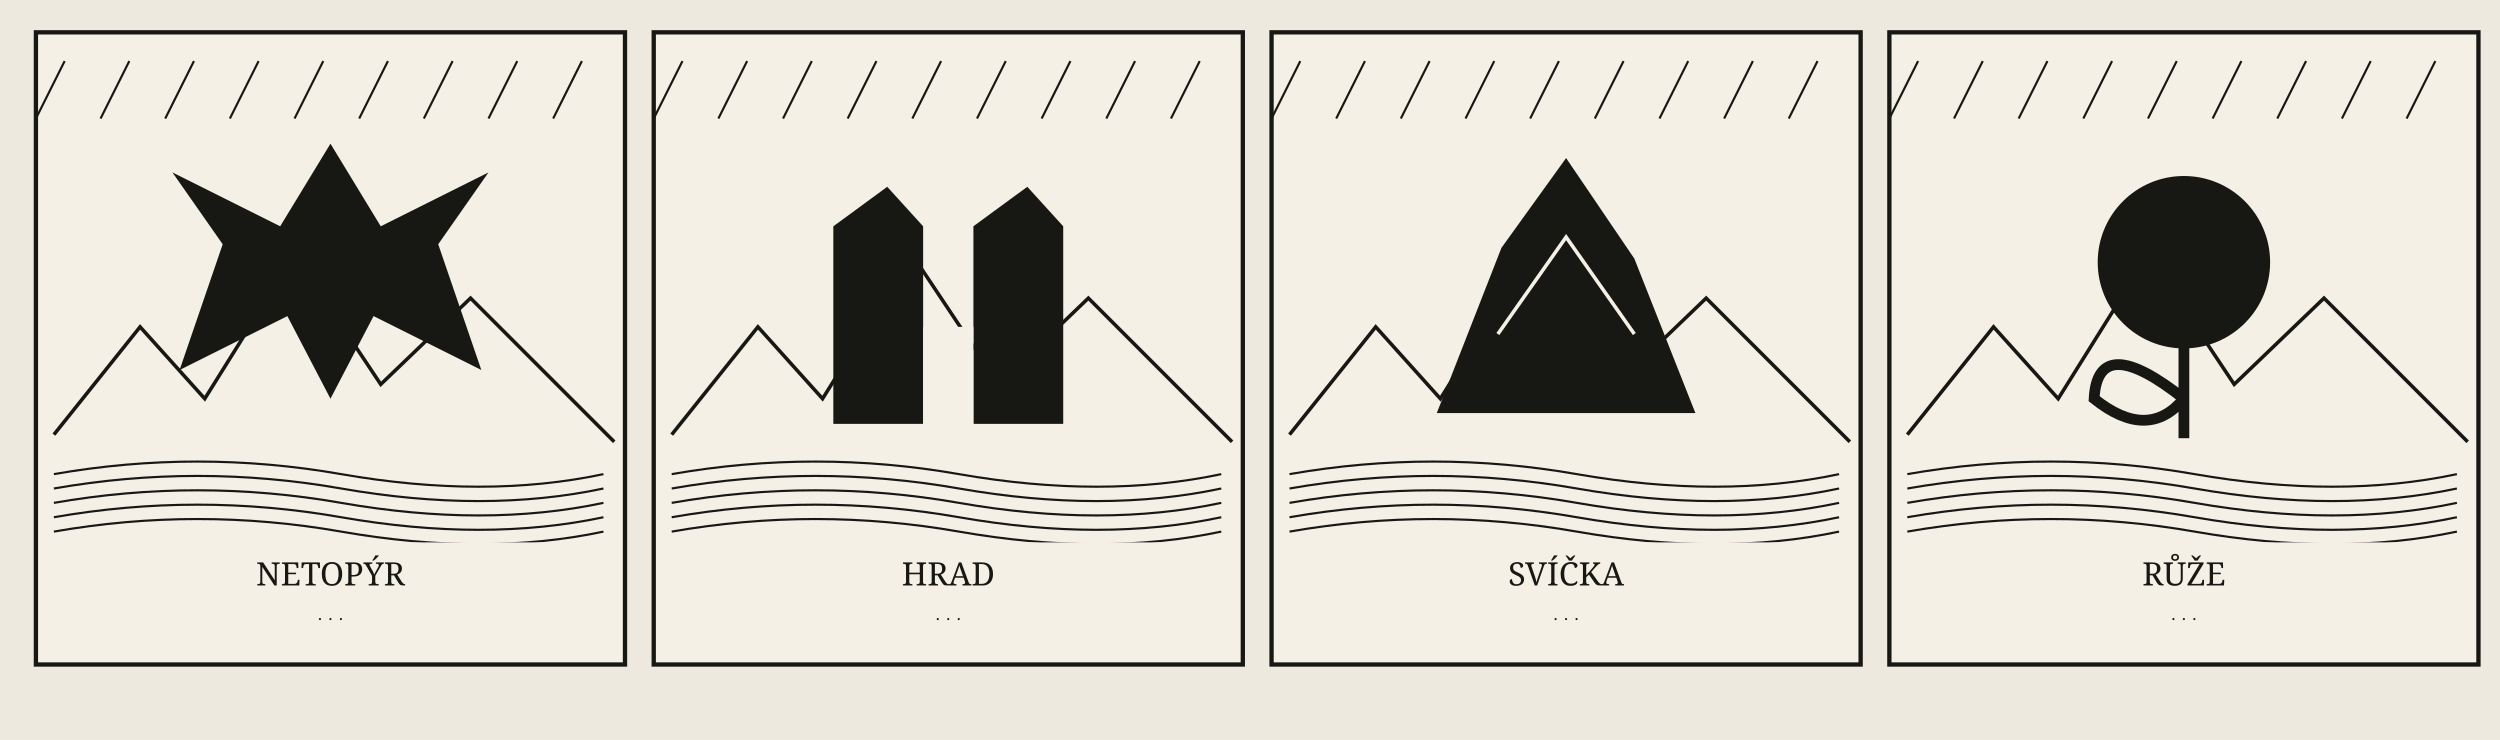
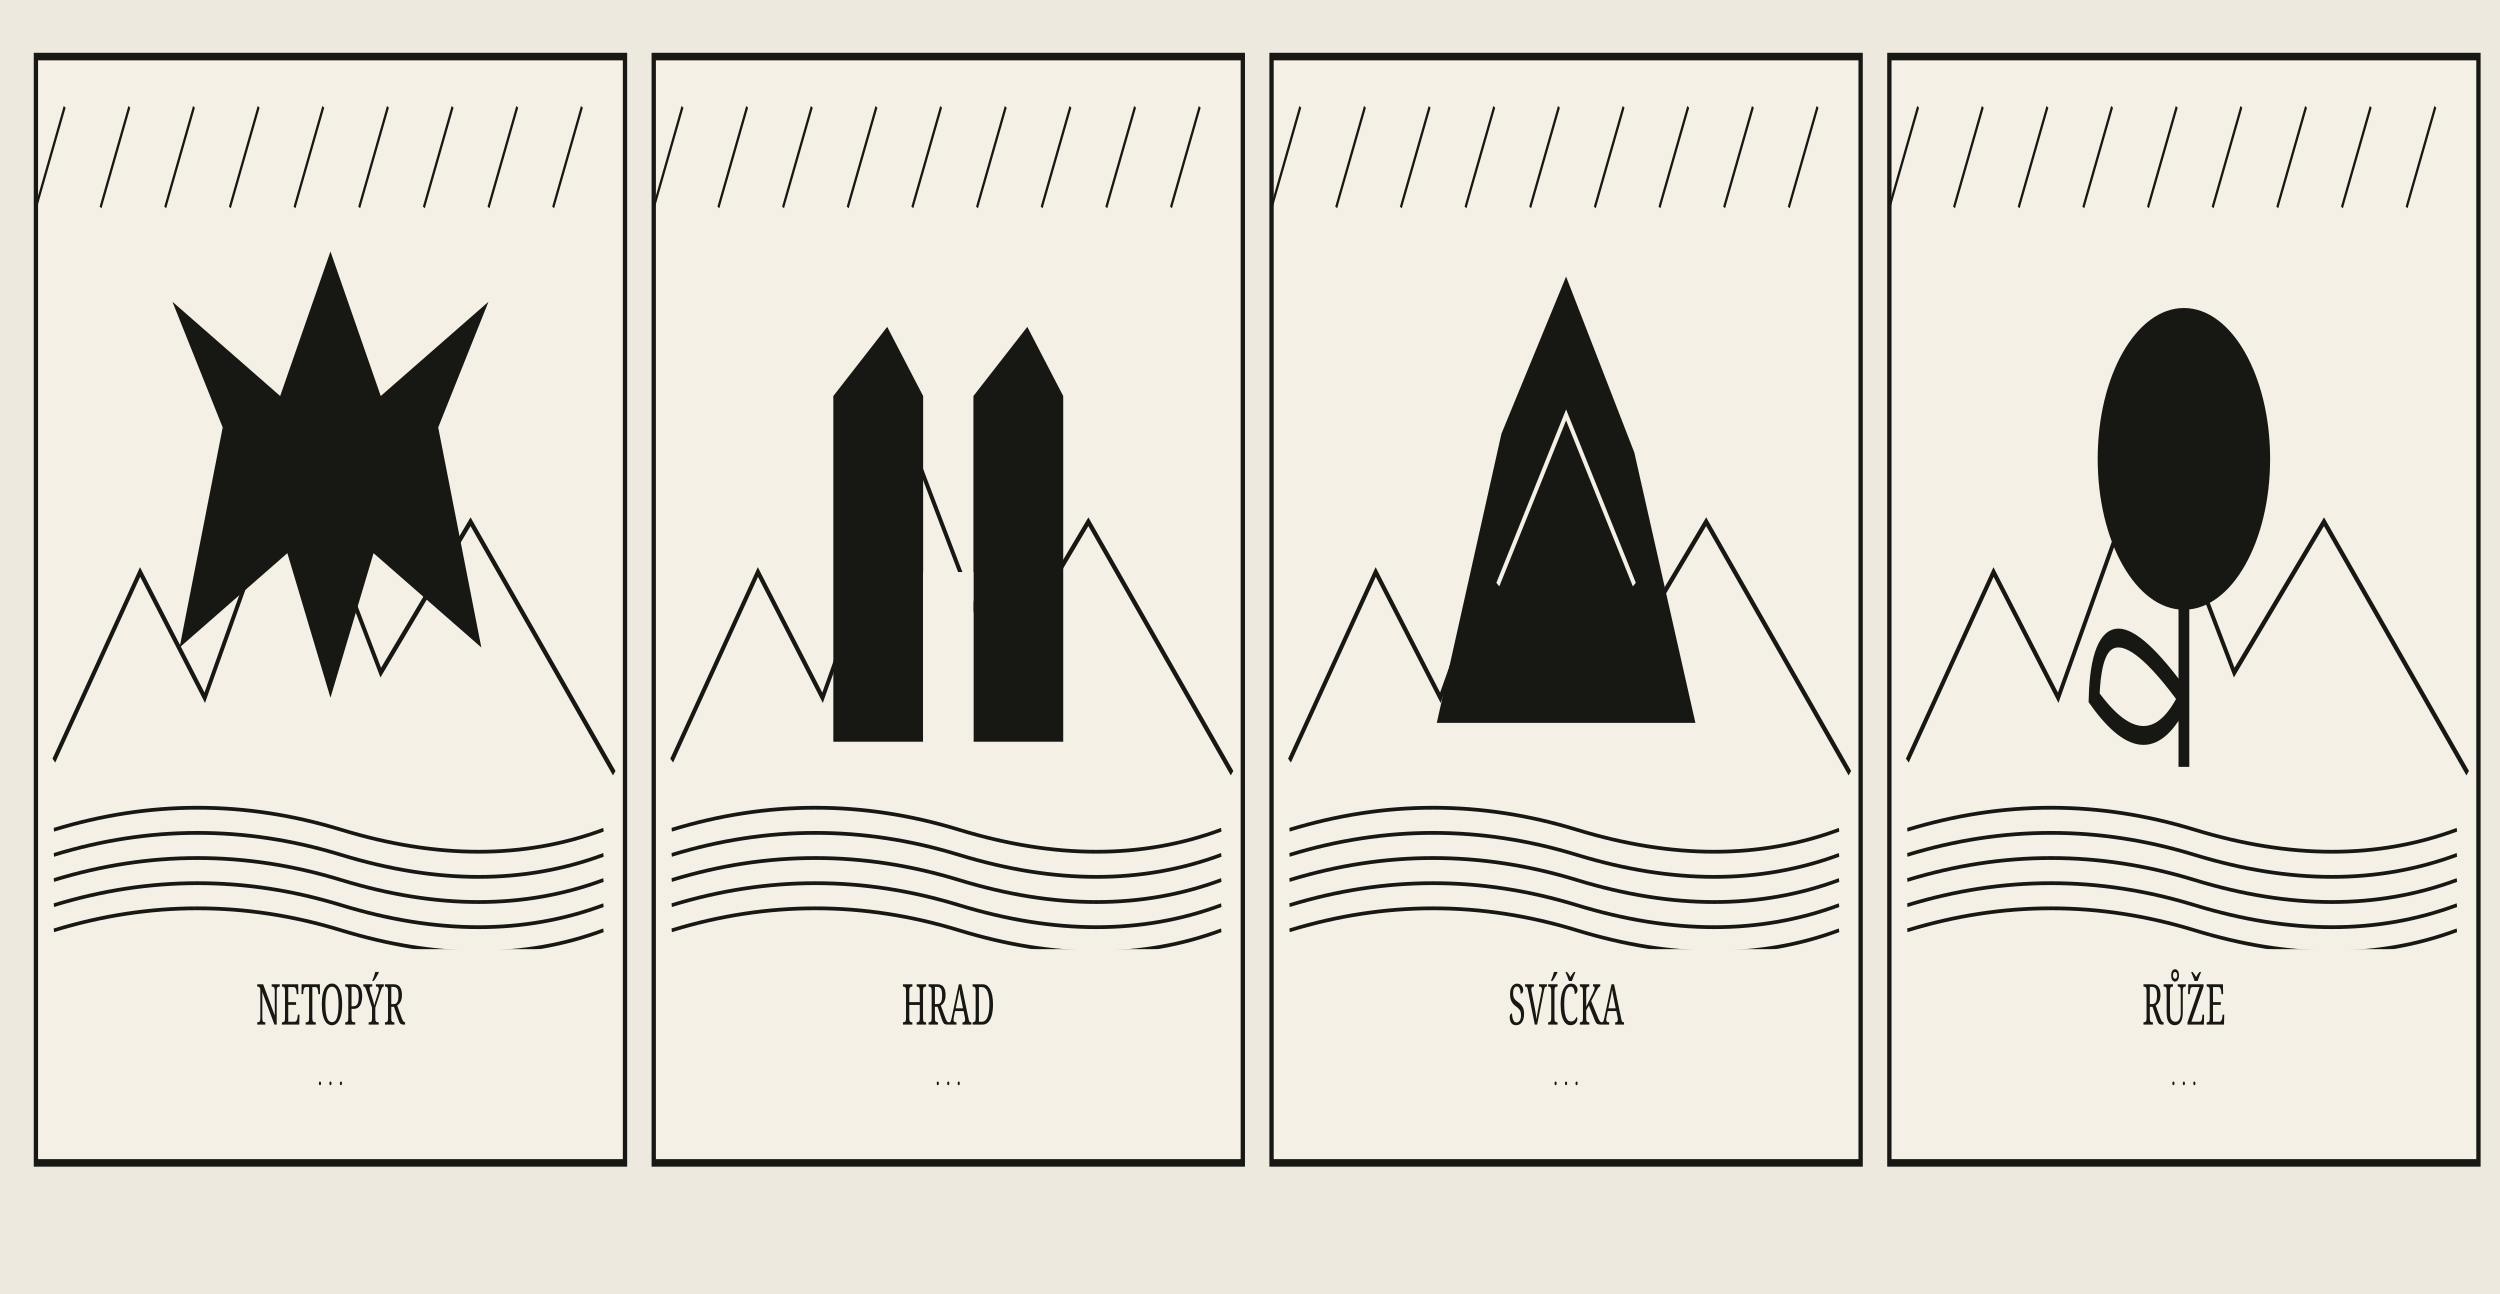
- <svg xmlns="http://www.w3.org/2000/svg" viewBox="0 0 696 206">
-   <rect width="696" height="206" fill="#eee9de" />
-   <g>
-     <rect x="10" y="9" width="164" height="176" fill="#f5f0e6" stroke="#171714" stroke-width="1.2" />
-     <path d="M18 17l-8 16" stroke="#171714" stroke-width=".6" />
-     <path d="M36 17l-8 16" stroke="#171714" stroke-width=".6" />
-     <path d="M54 17l-8 16" stroke="#171714" stroke-width=".6" />
-     <path d="M72 17l-8 16" stroke="#171714" stroke-width=".6" />
-     <path d="M90 17l-8 16" stroke="#171714" stroke-width=".6" />
-     <path d="M108 17l-8 16" stroke="#171714" stroke-width=".6" />
-     <path d="M126 17l-8 16" stroke="#171714" stroke-width=".6" />
-     <path d="M144 17l-8 16" stroke="#171714" stroke-width=".6" />
-     <path d="M162 17l-8 16" stroke="#171714" stroke-width=".6" />
-     <path d="M15 121l24 -30 18 20 25 -40 24 36 25 -24 40 40" stroke="#171714" fill="none" />
-     <path d="M92 111L80 88L50 103L62 68L48 48L78 63L92 40L106 63L136 48L122 68L134 103L104 88Z" fill="#171714" />
-     <path d="M15 132q40 -7 80 0t73 0" stroke="#171714" stroke-width=".6" fill="none" />
-     <path d="M15 136q40 -7 80 0t73 0" stroke="#171714" stroke-width=".6" fill="none" />
-     <path d="M15 140q40 -7 80 0t73 0" stroke="#171714" stroke-width=".6" fill="none" />
-     <path d="M15 144q40 -7 80 0t73 0" stroke="#171714" stroke-width=".6" fill="none" />
-     <path d="M15 148q40 -7 80 0t73 0" stroke="#171714" stroke-width=".6" fill="none" />
-     <rect x="15" y="151" width="154" height="29" fill="#f5f0e6" />
-     <text x="92" y="163" text-anchor="middle" font-family="Georgia,serif" font-size="9" fill="#171714">NETOPÝR</text>
-     <text x="92" y="174" text-anchor="middle" font-size="5" fill="#171714">· · ·</text>
-   </g>
-   <g>
-     <rect x="182" y="9" width="164" height="176" fill="#f5f0e6" stroke="#171714" stroke-width="1.2" />
-     <path d="M190 17l-8 16" stroke="#171714" stroke-width=".6" />
-     <path d="M208 17l-8 16" stroke="#171714" stroke-width=".6" />
-     <path d="M226 17l-8 16" stroke="#171714" stroke-width=".6" />
-     <path d="M244 17l-8 16" stroke="#171714" stroke-width=".6" />
-     <path d="M262 17l-8 16" stroke="#171714" stroke-width=".6" />
-     <path d="M280 17l-8 16" stroke="#171714" stroke-width=".6" />
-     <path d="M298 17l-8 16" stroke="#171714" stroke-width=".6" />
-     <path d="M316 17l-8 16" stroke="#171714" stroke-width=".6" />
-     <path d="M334 17l-8 16" stroke="#171714" stroke-width=".6" />
-     <path d="M187 121l24 -30 18 20 25 -40 24 36 25 -24 40 40" stroke="#171714" fill="none" />
-     <path d="M232 118V63L247 52L257 63V118M271 118V63L286 52L296 63V118Z" fill="#171714" />
-     <path d="M257 118V91H271V118" fill="#f5f0e6" />
-     <path d="M187 132q40 -7 80 0t73 0" stroke="#171714" stroke-width=".6" fill="none" />
-     <path d="M187 136q40 -7 80 0t73 0" stroke="#171714" stroke-width=".6" fill="none" />
-     <path d="M187 140q40 -7 80 0t73 0" stroke="#171714" stroke-width=".6" fill="none" />
-     <path d="M187 144q40 -7 80 0t73 0" stroke="#171714" stroke-width=".6" fill="none" />
-     <path d="M187 148q40 -7 80 0t73 0" stroke="#171714" stroke-width=".6" fill="none" />
-     <rect x="187" y="151" width="154" height="29" fill="#f5f0e6" />
-     <text x="264" y="163" text-anchor="middle" font-family="Georgia,serif" font-size="9" fill="#171714">HRAD</text>
-     <text x="264" y="174" text-anchor="middle" font-size="5" fill="#171714">· · ·</text>
-   </g>
-   <g>
-     <rect x="354" y="9" width="164" height="176" fill="#f5f0e6" stroke="#171714" stroke-width="1.2" />
-     <path d="M362 17l-8 16" stroke="#171714" stroke-width=".6" />
-     <path d="M380 17l-8 16" stroke="#171714" stroke-width=".6" />
-     <path d="M398 17l-8 16" stroke="#171714" stroke-width=".6" />
-     <path d="M416 17l-8 16" stroke="#171714" stroke-width=".6" />
-     <path d="M434 17l-8 16" stroke="#171714" stroke-width=".6" />
-     <path d="M452 17l-8 16" stroke="#171714" stroke-width=".6" />
-     <path d="M470 17l-8 16" stroke="#171714" stroke-width=".6" />
-     <path d="M488 17l-8 16" stroke="#171714" stroke-width=".6" />
-     <path d="M506 17l-8 16" stroke="#171714" stroke-width=".6" />
-     <path d="M359 121l24 -30 18 20 25 -40 24 36 25 -24 40 40" stroke="#171714" fill="none" />
-     <path d="M400 115L418 69L436 44L455 72L472 115Z" fill="#171714" />
-     <path d="M417 93L436 66L455 93" stroke="#f5f0e6" fill="none" />
-     <path d="M359 132q40 -7 80 0t73 0" stroke="#171714" stroke-width=".6" fill="none" />
-     <path d="M359 136q40 -7 80 0t73 0" stroke="#171714" stroke-width=".6" fill="none" />
-     <path d="M359 140q40 -7 80 0t73 0" stroke="#171714" stroke-width=".6" fill="none" />
-     <path d="M359 144q40 -7 80 0t73 0" stroke="#171714" stroke-width=".6" fill="none" />
-     <path d="M359 148q40 -7 80 0t73 0" stroke="#171714" stroke-width=".6" fill="none" />
-     <rect x="359" y="151" width="154" height="29" fill="#f5f0e6" />
-     <text x="436" y="163" text-anchor="middle" font-family="Georgia,serif" font-size="9" fill="#171714">SVÍČKA</text>
-     <text x="436" y="174" text-anchor="middle" font-size="5" fill="#171714">· · ·</text>
-   </g>
-   <g>
-     <rect x="526" y="9" width="164" height="176" fill="#f5f0e6" stroke="#171714" stroke-width="1.2" />
-     <path d="M534 17l-8 16" stroke="#171714" stroke-width=".6" />
-     <path d="M552 17l-8 16" stroke="#171714" stroke-width=".6" />
-     <path d="M570 17l-8 16" stroke="#171714" stroke-width=".6" />
-     <path d="M588 17l-8 16" stroke="#171714" stroke-width=".6" />
-     <path d="M606 17l-8 16" stroke="#171714" stroke-width=".6" />
-     <path d="M624 17l-8 16" stroke="#171714" stroke-width=".6" />
-     <path d="M642 17l-8 16" stroke="#171714" stroke-width=".6" />
-     <path d="M660 17l-8 16" stroke="#171714" stroke-width=".6" />
-     <path d="M678 17l-8 16" stroke="#171714" stroke-width=".6" />
-     <path d="M531 121l24 -30 18 20 25 -40 24 36 25 -24 40 40" stroke="#171714" fill="none" />
-     <circle cx="608" cy="73" r="24" fill="#171714" />
-     <path d="M608 95V122M608 111q-24 -19 -25 0q15 12 25 0" stroke="#171714" stroke-width="3" fill="none" />
-     <path d="M531 132q40 -7 80 0t73 0" stroke="#171714" stroke-width=".6" fill="none" />
-     <path d="M531 136q40 -7 80 0t73 0" stroke="#171714" stroke-width=".6" fill="none" />
-     <path d="M531 140q40 -7 80 0t73 0" stroke="#171714" stroke-width=".6" fill="none" />
-     <path d="M531 144q40 -7 80 0t73 0" stroke="#171714" stroke-width=".6" fill="none" />
-     <path d="M531 148q40 -7 80 0t73 0" stroke="#171714" stroke-width=".6" fill="none" />
-     <rect x="531" y="151" width="154" height="29" fill="#f5f0e6" />
-     <text x="608" y="163" text-anchor="middle" font-family="Georgia,serif" font-size="9" fill="#171714">RŮŽE</text>
-     <text x="608" y="174" text-anchor="middle" font-size="5" fill="#171714">· · ·</text>
+ <svg xmlns="http://www.w3.org/2000/svg" viewBox="0 0 696 360">
+   <g transform="scale(1 1.75)">
+     <rect width="696" height="206" fill="#eee9de" />
+     <g>
+       <rect x="10" y="9" width="164" height="176" fill="#f5f0e6" stroke="#171714" stroke-width="1.2" />
+       <path d="M18 17l-8 16" stroke="#171714" stroke-width=".6" />
+       <path d="M36 17l-8 16" stroke="#171714" stroke-width=".6" />
+       <path d="M54 17l-8 16" stroke="#171714" stroke-width=".6" />
+       <path d="M72 17l-8 16" stroke="#171714" stroke-width=".6" />
+       <path d="M90 17l-8 16" stroke="#171714" stroke-width=".6" />
+       <path d="M108 17l-8 16" stroke="#171714" stroke-width=".6" />
+       <path d="M126 17l-8 16" stroke="#171714" stroke-width=".6" />
+       <path d="M144 17l-8 16" stroke="#171714" stroke-width=".6" />
+       <path d="M162 17l-8 16" stroke="#171714" stroke-width=".6" />
+       <path d="M15 121l24 -30 18 20 25 -40 24 36 25 -24 40 40" stroke="#171714" fill="none" />
+       <path d="M92 111L80 88L50 103L62 68L48 48L78 63L92 40L106 63L136 48L122 68L134 103L104 88Z" fill="#171714" />
+       <path d="M15 132q40 -7 80 0t73 0" stroke="#171714" stroke-width=".6" fill="none" />
+       <path d="M15 136q40 -7 80 0t73 0" stroke="#171714" stroke-width=".6" fill="none" />
+       <path d="M15 140q40 -7 80 0t73 0" stroke="#171714" stroke-width=".6" fill="none" />
+       <path d="M15 144q40 -7 80 0t73 0" stroke="#171714" stroke-width=".6" fill="none" />
+       <path d="M15 148q40 -7 80 0t73 0" stroke="#171714" stroke-width=".6" fill="none" />
+       <rect x="15" y="151" width="154" height="29" fill="#f5f0e6" />
+       <text x="92" y="163" text-anchor="middle" font-family="Georgia,serif" font-size="9" fill="#171714">NETOPÝR</text>
+       <text x="92" y="174" text-anchor="middle" font-size="5" fill="#171714">· · ·</text>
+     </g>
+     <g>
+       <rect x="182" y="9" width="164" height="176" fill="#f5f0e6" stroke="#171714" stroke-width="1.2" />
+       <path d="M190 17l-8 16" stroke="#171714" stroke-width=".6" />
+       <path d="M208 17l-8 16" stroke="#171714" stroke-width=".6" />
+       <path d="M226 17l-8 16" stroke="#171714" stroke-width=".6" />
+       <path d="M244 17l-8 16" stroke="#171714" stroke-width=".6" />
+       <path d="M262 17l-8 16" stroke="#171714" stroke-width=".6" />
+       <path d="M280 17l-8 16" stroke="#171714" stroke-width=".6" />
+       <path d="M298 17l-8 16" stroke="#171714" stroke-width=".6" />
+       <path d="M316 17l-8 16" stroke="#171714" stroke-width=".6" />
+       <path d="M334 17l-8 16" stroke="#171714" stroke-width=".6" />
+       <path d="M187 121l24 -30 18 20 25 -40 24 36 25 -24 40 40" stroke="#171714" fill="none" />
+       <path d="M232 118V63L247 52L257 63V118M271 118V63L286 52L296 63V118Z" fill="#171714" />
+       <path d="M257 118V91H271V118" fill="#f5f0e6" />
+       <path d="M187 132q40 -7 80 0t73 0" stroke="#171714" stroke-width=".6" fill="none" />
+       <path d="M187 136q40 -7 80 0t73 0" stroke="#171714" stroke-width=".6" fill="none" />
+       <path d="M187 140q40 -7 80 0t73 0" stroke="#171714" stroke-width=".6" fill="none" />
+       <path d="M187 144q40 -7 80 0t73 0" stroke="#171714" stroke-width=".6" fill="none" />
+       <path d="M187 148q40 -7 80 0t73 0" stroke="#171714" stroke-width=".6" fill="none" />
+       <rect x="187" y="151" width="154" height="29" fill="#f5f0e6" />
+       <text x="264" y="163" text-anchor="middle" font-family="Georgia,serif" font-size="9" fill="#171714">HRAD</text>
+       <text x="264" y="174" text-anchor="middle" font-size="5" fill="#171714">· · ·</text>
+     </g>
+     <g>
+       <rect x="354" y="9" width="164" height="176" fill="#f5f0e6" stroke="#171714" stroke-width="1.2" />
+       <path d="M362 17l-8 16" stroke="#171714" stroke-width=".6" />
+       <path d="M380 17l-8 16" stroke="#171714" stroke-width=".6" />
+       <path d="M398 17l-8 16" stroke="#171714" stroke-width=".6" />
+       <path d="M416 17l-8 16" stroke="#171714" stroke-width=".6" />
+       <path d="M434 17l-8 16" stroke="#171714" stroke-width=".6" />
+       <path d="M452 17l-8 16" stroke="#171714" stroke-width=".6" />
+       <path d="M470 17l-8 16" stroke="#171714" stroke-width=".6" />
+       <path d="M488 17l-8 16" stroke="#171714" stroke-width=".6" />
+       <path d="M506 17l-8 16" stroke="#171714" stroke-width=".6" />
+       <path d="M359 121l24 -30 18 20 25 -40 24 36 25 -24 40 40" stroke="#171714" fill="none" />
+       <path d="M400 115L418 69L436 44L455 72L472 115Z" fill="#171714" />
+       <path d="M417 93L436 66L455 93" stroke="#f5f0e6" fill="none" />
+       <path d="M359 132q40 -7 80 0t73 0" stroke="#171714" stroke-width=".6" fill="none" />
+       <path d="M359 136q40 -7 80 0t73 0" stroke="#171714" stroke-width=".6" fill="none" />
+       <path d="M359 140q40 -7 80 0t73 0" stroke="#171714" stroke-width=".6" fill="none" />
+       <path d="M359 144q40 -7 80 0t73 0" stroke="#171714" stroke-width=".6" fill="none" />
+       <path d="M359 148q40 -7 80 0t73 0" stroke="#171714" stroke-width=".6" fill="none" />
+       <rect x="359" y="151" width="154" height="29" fill="#f5f0e6" />
+       <text x="436" y="163" text-anchor="middle" font-family="Georgia,serif" font-size="9" fill="#171714">SVÍČKA</text>
+       <text x="436" y="174" text-anchor="middle" font-size="5" fill="#171714">· · ·</text>
+     </g>
+     <g>
+       <rect x="526" y="9" width="164" height="176" fill="#f5f0e6" stroke="#171714" stroke-width="1.2" />
+       <path d="M534 17l-8 16" stroke="#171714" stroke-width=".6" />
+       <path d="M552 17l-8 16" stroke="#171714" stroke-width=".6" />
+       <path d="M570 17l-8 16" stroke="#171714" stroke-width=".6" />
+       <path d="M588 17l-8 16" stroke="#171714" stroke-width=".6" />
+       <path d="M606 17l-8 16" stroke="#171714" stroke-width=".6" />
+       <path d="M624 17l-8 16" stroke="#171714" stroke-width=".6" />
+       <path d="M642 17l-8 16" stroke="#171714" stroke-width=".6" />
+       <path d="M660 17l-8 16" stroke="#171714" stroke-width=".6" />
+       <path d="M678 17l-8 16" stroke="#171714" stroke-width=".6" />
+       <path d="M531 121l24 -30 18 20 25 -40 24 36 25 -24 40 40" stroke="#171714" fill="none" />
+       <circle cx="608" cy="73" r="24" fill="#171714" />
+       <path d="M608 95V122M608 111q-24 -19 -25 0q15 12 25 0" stroke="#171714" stroke-width="3" fill="none" />
+       <path d="M531 132q40 -7 80 0t73 0" stroke="#171714" stroke-width=".6" fill="none" />
+       <path d="M531 136q40 -7 80 0t73 0" stroke="#171714" stroke-width=".6" fill="none" />
+       <path d="M531 140q40 -7 80 0t73 0" stroke="#171714" stroke-width=".6" fill="none" />
+       <path d="M531 144q40 -7 80 0t73 0" stroke="#171714" stroke-width=".6" fill="none" />
+       <path d="M531 148q40 -7 80 0t73 0" stroke="#171714" stroke-width=".6" fill="none" />
+       <rect x="531" y="151" width="154" height="29" fill="#f5f0e6" />
+       <text x="608" y="163" text-anchor="middle" font-family="Georgia,serif" font-size="9" fill="#171714">RŮŽE</text>
+       <text x="608" y="174" text-anchor="middle" font-size="5" fill="#171714">· · ·</text>
+     </g>
  </g>
</svg>
